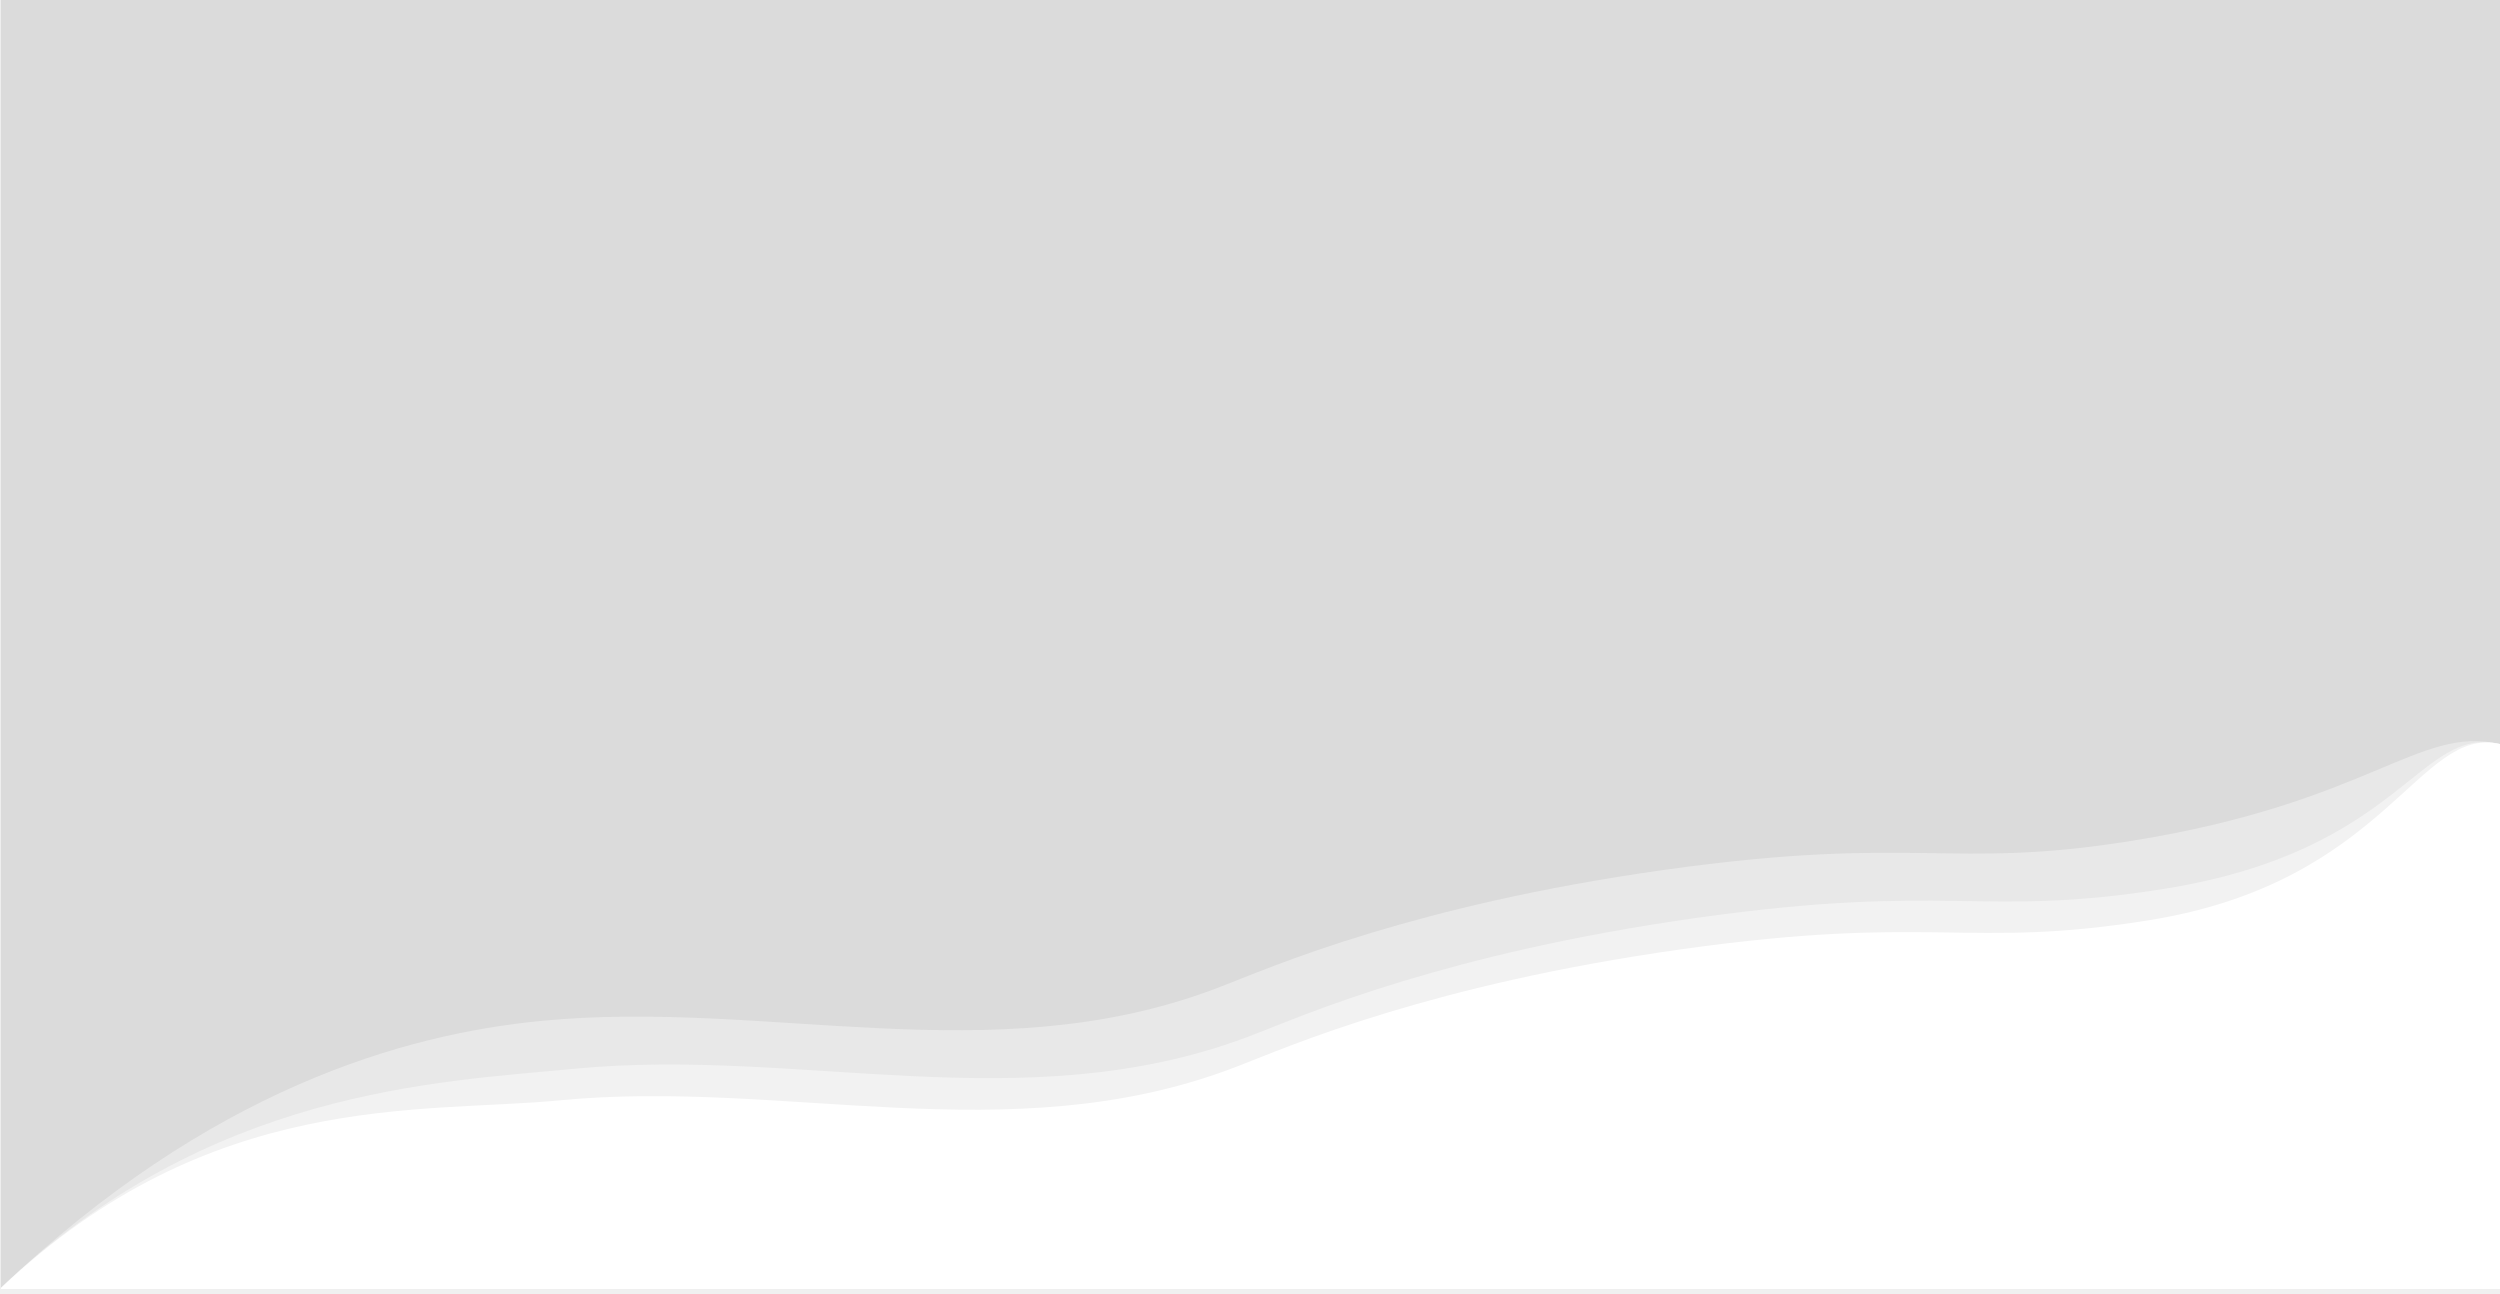
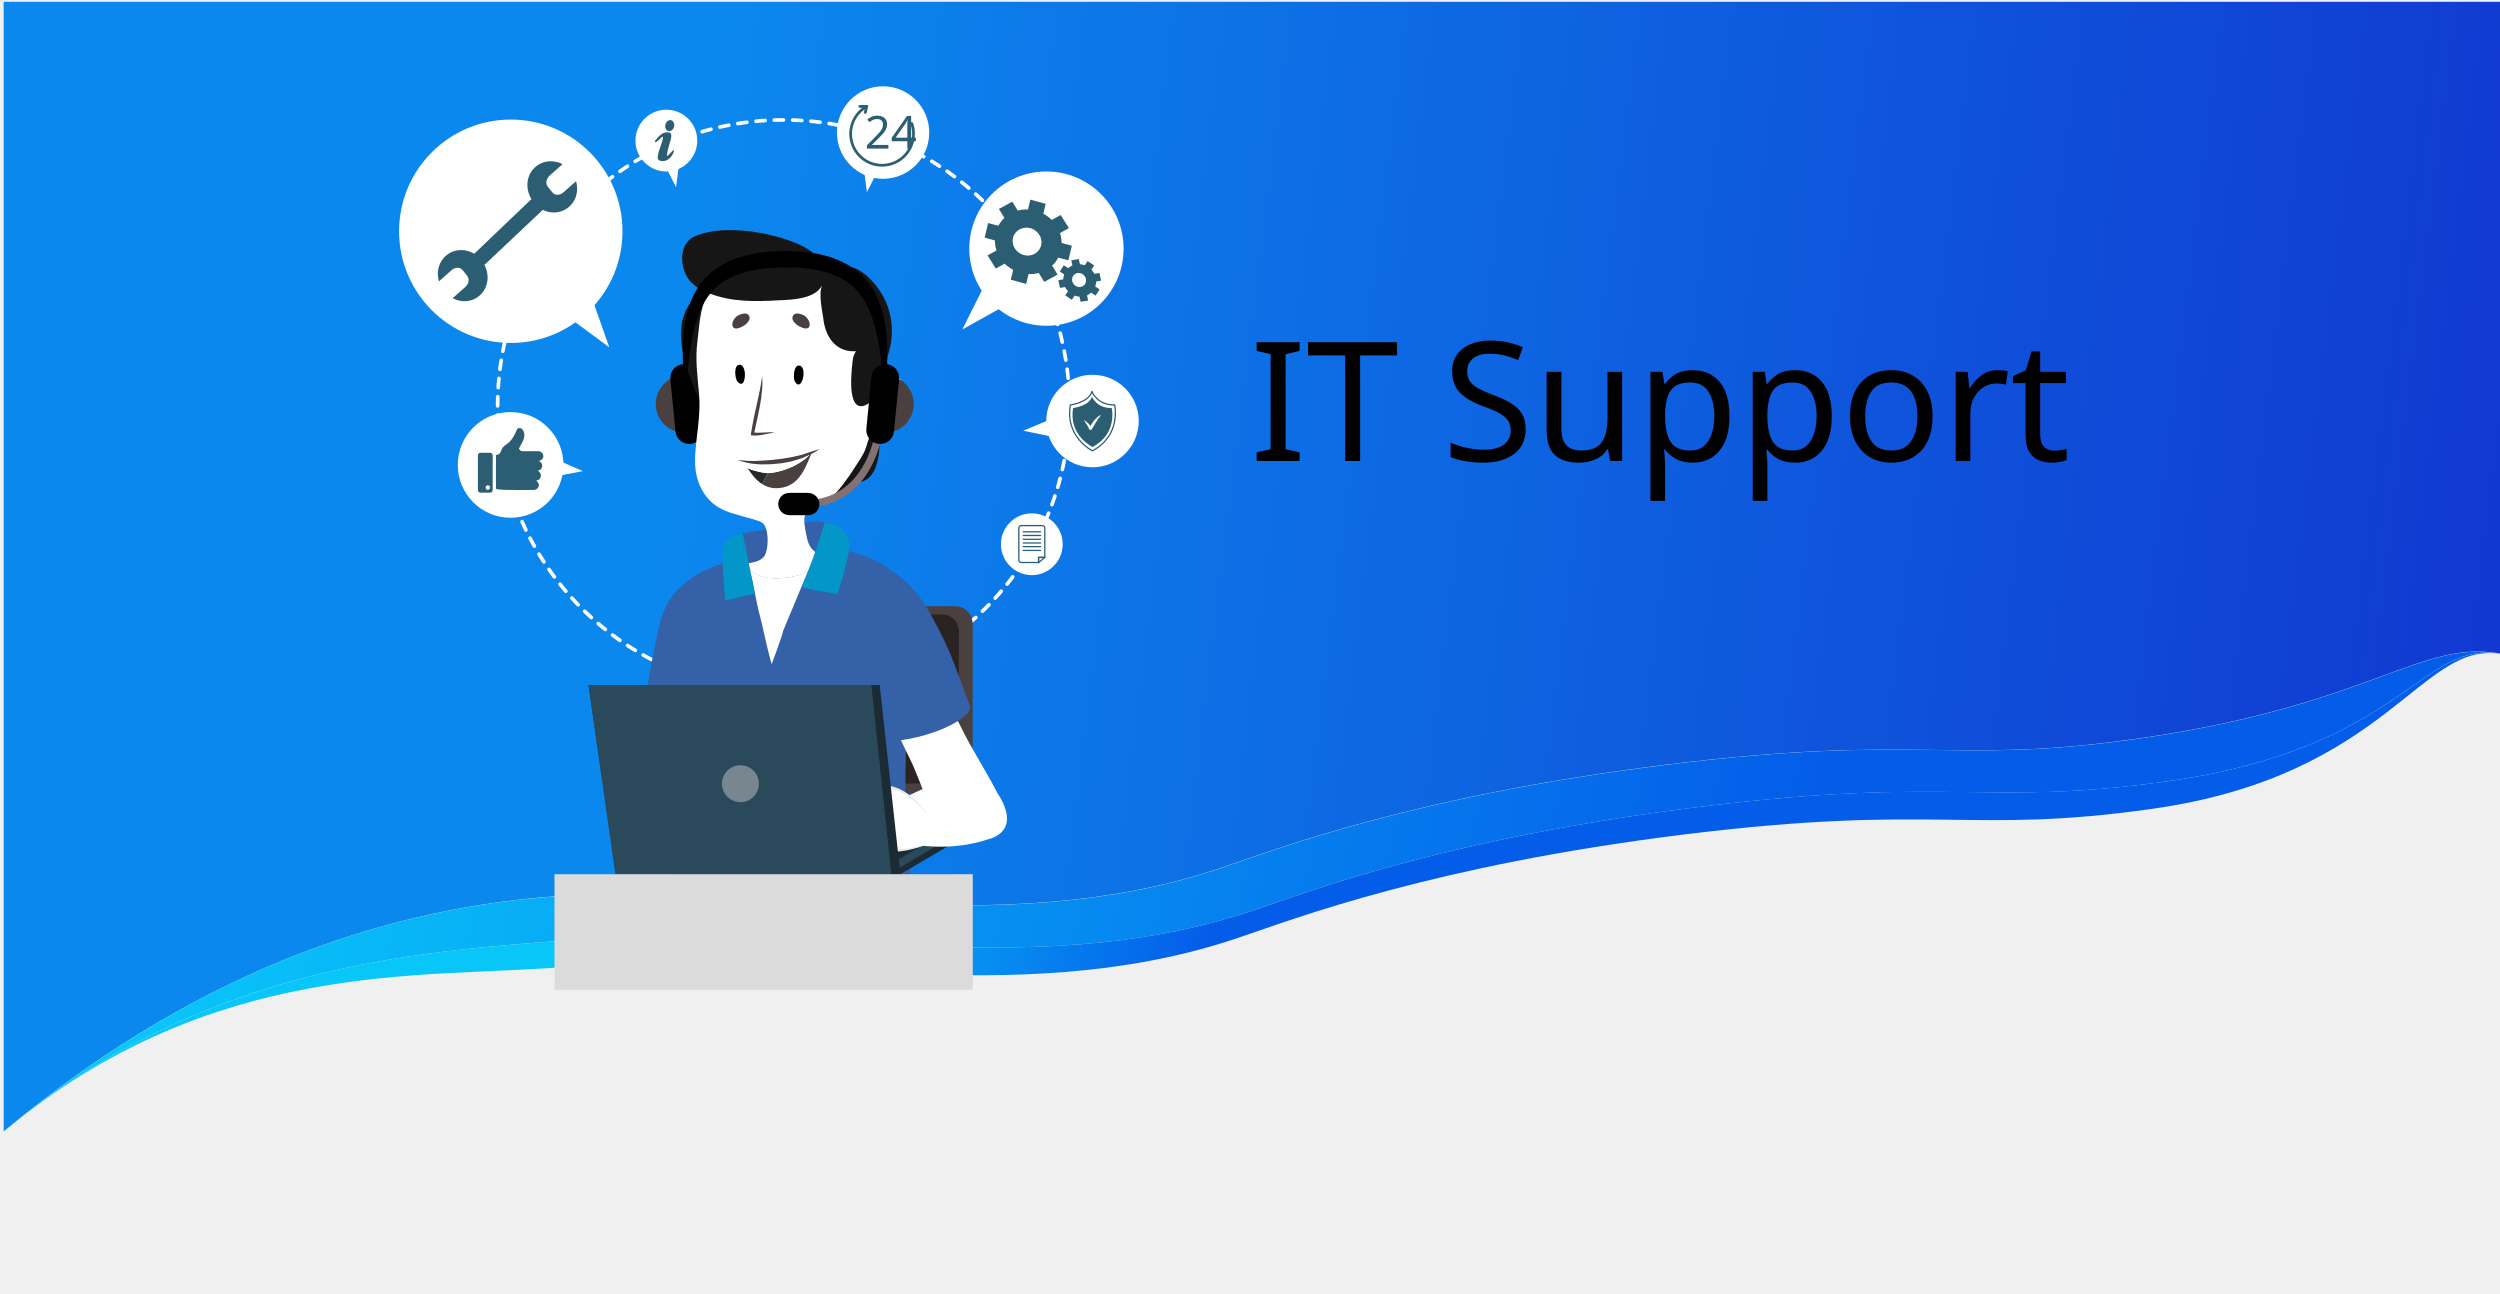
<svg xmlns="http://www.w3.org/2000/svg" version="1.1" id="Layer_1" x="0px" y="0px" viewBox="0 0 1367.5 707.4" style="enable-background:new 0 0 1367.5 707.4;" xml:space="preserve">
  <style type="text/css">
- 	.st0{fill:#DBDBDB;}
- 	.st1{fill:#E8E8E8;}
- 	.st2{fill:#F2F2F2;}
+ 	.st0{fill:url(#SVGID_1_);}
+ 	.st1{fill:url(#SVGID_2_);}
+ 	.st2{fill:url(#SVGID_3_);}
	.st3{fill:#FFFFFF;}
+ 	.st4{fill:none;stroke:#FFFFFF;stroke-width:2;stroke-linecap:round;stroke-linejoin:round;stroke-dasharray:5.014,5.014;}
+ 	.st5{fill:#4A4040;}
+ 	.st6{fill:#2B2222;}
+ 	.st7{fill:#161616;}
+ 	.st8{fill:#3461A8;}
+ 	.st9{fill:#0396C8;}
+ 	.st10{fill:#282828;}
+ 	.st11{fill:none;stroke:#847272;stroke-width:4;stroke-miterlimit:10;}
+ 	.st12{fill:#1A2B34;}
+ 	.st13{fill:#2A4A5B;}
+ 	.st14{fill:#E8E8E8;}
+ 	.st15{fill:#77868F;}
+ 	.st16{fill:#2C5E73;}
+ 	.st17{font-family:'ArialMT';}
+ 	.st18{font-size:24.905px;}
+ 	.st19{fill:none;stroke:#2C5E73;stroke-width:1.5;stroke-linecap:round;stroke-linejoin:round;stroke-miterlimit:10;}
+ 	.st20{fill:none;stroke:#2C5E73;stroke-width:0.7;stroke-linecap:round;stroke-linejoin:round;stroke-miterlimit:10;}
+ 	.st21{fill:#DBDBDB;}
+ 	.st22{font-family:'MyriadPro-Regular';}
+ 	.st23{font-size:91px;}
</style>
-   <rect x="0.5" class="st0" width="1367" height="705.2" />
-   <path class="st1" d="M1367.5,705.2V407c-44.6-10.4-71.1,32.1-201.8,53c-99.9,16-117-3.6-255.2,15.8c-70.2,9.9-122,22.9-160.2,34.4  c-44.3,13.4-68.9,24.4-86.5,31c-121.8,45.6-244.4,5.3-367.4,17.2c-75.7,7.3-181.6,37.4-295.8,146c-0.2,0.2-0.3,0.4-0.5,0.7H1367.5z" />
-   <path class="st2" d="M1367.5,705.2V407c-44.6-10.4-53,58.3-183.7,79.2c-99.9,16-117-3.6-255.2,15.8c-70.2,9.9-122,22.9-160.2,34.4  c-44.3,13.4-68.9,24.4-86.5,31c-121.8,45.6-244.4,5.3-367.4,17.2c-75.7,7.3-199.8,11.2-314,119.8c-0.1,0.2-0.2,0.4-0.3,0.7H1367.5z" />
+   <linearGradient id="SVGID_1_" gradientUnits="userSpaceOnUse" x1="1541.791" y1="291.992" x2="361.791" y2="437.992" gradientTransform="matrix(1 0 0 -1 0 707.8898)">
+     <stop offset="0" style="stop-color:#122ACC" />
+     <stop offset="1" style="stop-color:#0B88EE" />
+   </linearGradient>
+   <path class="st0" d="M2,1v617.9c0,0,0.1,0,0.1-0.1l0,0c114.2-95.2,220.1-121.6,295.8-128.1c123-10.4,245.6,24.9,367.4-15.1  c17.6-5.8,42.2-15.4,86.5-27.2c38.2-10.1,90-21.5,160.2-30.2c138.2-17,155.3,0.2,255.2-13.9c130.7-18.3,157.2-55.6,201.8-46.5V1H2z" />
+   <linearGradient id="SVGID_2_" gradientUnits="userSpaceOnUse" x1="1372.929" y1="56.162" x2="0.929" y2="382.162" gradientTransform="matrix(1 0 0 -1 0 707.8898)">
+     <stop offset="0.297" style="stop-color:#045DE9" />
+     <stop offset="0.913" style="stop-color:#09C6F9" />
+   </linearGradient>
+   <path class="st1" d="M1167.2,404.4c-99.9,14-117-3.2-255.2,13.9c-70.2,8.7-122,20.1-160.2,30.2c-44.3,11.8-68.9,21.4-86.5,27.2  c-121.8,40-244.4,4.6-367.4,15.1c-75.7,6.4-181.6,32.8-295.8,128.1l0,0c114.2-95.2,238.2-98.6,313.9-105.1  c123-10.4,245.6,24.9,367.4-15.1c17.6-5.8,42.2-15.4,86.5-27.2c38.2-10.1,90-21.5,160.2-30.2c138.2-17,155.3,0.2,255.2-13.9  c130.7-18.3,139.1-78.6,183.7-69.5C1324.4,348.8,1297.9,386.1,1167.2,404.4z" />
+   <linearGradient id="SVGID_3_" gradientUnits="userSpaceOnUse" x1="1318.387" y1="55.684" x2="120.387" y2="365.684" gradientTransform="matrix(1 0 0 -1 0 707.8898)">
+     <stop offset="0.544" style="stop-color:#045DE9" />
+     <stop offset="0.739" style="stop-color:#09C6F9" />
+   </linearGradient>
+   <path class="st2" d="M1185.3,427.4c-99.9,14-117-3.2-255.2,13.9c-70.2,8.7-122,20.1-160.2,30.2c-44.3,11.8-68.9,21.4-86.5,27.2  c-121.8,40-244.4,4.6-367.4,15.1c-75.7,6.5-199.7,9.9-313.9,105.1l0,0c114.2-95.2,229.6-83.5,305.3-89.9  c123-10.4,245.6,24.9,367.5-15.2c17.6-5.8,42.2-15.4,86.5-27.2c38.2-10.1,90-21.5,160.2-30.2c138.2-17,155.3,0.2,255.2-13.9  c130.7-18.3,147.6-93.7,192.2-84.5C1324.4,348.8,1316,409.1,1185.3,427.4z" />
+   <rect x="2" y="706.1" class="st3" width="1367" height="0.1" />
  <g>
-     <path class="st3" d="M1367.5,705.2V407c-44.6-10.4-61.5,75.5-192.2,96.4c-99.9,16-117-3.6-255.2,15.8   c-70.2,9.9-122,22.9-160.2,34.4c-44.3,13.4-68.9,24.4-86.5,31C551.5,630.3,428.9,590,306,601.9c-75.7,7.3-191.2-6-305.4,102.6   c-0.1,0.2-0.2,0.4-0.3,0.7H1367.5z" />
+     <g>
+       <ellipse class="st4" cx="428.6" cy="222" rx="156.4" ry="156.4" />
+     </g>
+     <g>
+       <path class="st5" d="M532,424c0,5.5-4.3,10.1-9.5,10.1h-108c-5.3,0-9.5-4.5-9.5-10.1v-82.3c0-5.5,4.3-10.1,9.5-10.1h108.1    c5.3,0,9.5,4.5,9.5,10.1L532,424L532,424z" />
+       <path class="st6" d="M524.5,419.5c0,5-4.1,9.1-9.1,9.1h-103c-5,0-9.1-4.1-9.1-9.1v-74.3c0-5,4.1-9.1,9.1-9.1h103    c5,0,9.1,4.1,9.1,9.1V419.5z" />
+     </g>
+     <path class="st5" d="M374.4,236.7c-8.7,0-15.7-7-15.7-15.7s7-15.7,15.7-15.7V236.7z" />
+     <path d="M369.5,236c0.4,4.2,4.1,7.2,8.3,6.8l0,0c4.2-0.4,7.2-4.1,6.8-8.3l-2.8-28.5c-0.4-4.2-4.1-7.2-8.3-6.8l0,0   c-4.2,0.4-7.2,4.1-6.8,8.3L369.5,236z" />
+     <path class="st7" d="M464.8,168.6c7.5,3.8,14.5,4.4,15.4,13.8c0.9,8.8,0.3,17.9-0.6,26.4c-0.9,11.3,9.4,56-12.3,55.1   c0.3,5-12.3,13.5-13.2,7.5c-6,1.6-9.1,4.1-14.5,0.9c-5.7-3.5-6-1.9-12.9-2.2c-17.3-0.6-27.7-15.4-34-29.6   c-9.1-21.1-35.2-62.6-8.5-81.2c5.7-3.8,13.8-6.6,20.5-7.5c13.2-1.3,24.2,6,37.1,7.2L464.8,168.6z" />
+     <path class="st8" d="M451.9,315.5c4.4-3.8,10.7-10.7,11.3-17.9c0.6-11.3-11-12.6-19.8-12.3c-8.8,0.3-17.9,2.5-26.4,4.7   c-6.3,1.3-17.3,0.9-20.1,7.9c-6.3,14.5,16.7,17.9,25.2,18.9L451.9,315.5z" />
+     <g>
+       <path class="st3" d="M420.8,316.1c8.7,1.1,26.2-1.9,30.9-11.5c1.3,0.6,2.7,1.2,4,2l-5.3,7.2c-5,14.8-6,79.9-29.6,78    c-17.9-1.6-19.5-56.6-19.5-71.7c0-5.7-0.3-9.1,5-11.3c0.7-0.3,1.5-0.5,2.3-0.7C410.3,312.7,413.1,315,420.8,316.1z" />
+       <path class="st3" d="M382.4,215.5c-0.9-10.1-2.2-18.9-0.9-28.9c1.3-10.1,1.3-22,8.8-29.6c6.9-6.6,16-7.9,24.9-7.5    c13.5,0.3,31.1,1.9,41.5,11.6c6.3,5.7,11.3,14.5,15.1,22c1.6,3.8,2.8,7.9,4.1,12c1.9,7.2,0,9.8-2.2,16.4c8.2-5.3,18.2-12,22,2.8    c1.3,5.3,0.3,12.9-4.7,16c-3.8,2.8-9.8,1.6-12.9,4.4c-2.8,2.5-3.8,9.8-5.7,13.2c-2.2,4.1-5,7.9-7.6,12    c-5.3,7.5-9.4,13.2-17.9,17.3c-4.7,2.2-6.3,1.9-6.9,6.3c-0.3,3.5,0.9,8.2,1.6,11.6c1.7,6.6,5.7,7.7,10.1,9.6    c-4.7,9.6-22.2,12.5-30.9,11.5c-7.7-1.1-10.5-3.5-12.2-7.9c3.6-0.8,7.4-1,9.7-4.4c2.2-3.8,2.5-15.1-1.3-17.9    c-2.2-1.6-9.8-3.1-12.6-4.1c-5-1.3-10.4-3.1-14.5-6.6c-7.5-6.6-10.1-15.7-9.7-25.5C380.8,238.4,383.4,227.1,382.4,215.5z" />
+     </g>
+     <path d="M439,207.7c0.9-2.7,0.8-6.8-1.2-7.6c-3.8-1.4-4.1,6.9-2.9,8.8C436.6,211.6,438.2,210.1,439,207.7z" />
+     <path d="M407.3,207c0.5-2.8-0.1-6.8-2.2-7.4c-4-0.9-3.2,7.4-1.7,9.1C405.5,211.2,406.9,209.6,407.3,207z" />
+     <path class="st8" d="M362.8,514.5c-1.5-5.8,6.5-108.3,6.5-111.2c-3.3-0.7-17.2-1.7-19.4-4.2c0,0,1.6-8.4,2.7-13.1   c1.8-13.1,4.6-28.7,7.5-41.5c4.4-21.5,16.9-30.2,37.3-37.2c3.3-1.1,6.6-2.5,9.8-3.3c4.4,9.8,5.4,20.4,7.9,30.6   c2.5,9.1,3.5,16.4,7,28.7c0.4-1.1,6.3-16.8,6.3-18.3l19.1-45.8c13.1,0,40.4,6.5,45.5,20.6c9,25.4-0.7,90,3.3,137   c1.8,21.1,4.4,43,3.6,64.1" />
+     <path class="st9" d="M438.6,321c2.3,1.4,19.5,3.9,19.5,3.9s7.7-23.4,6.5-28.4c-2.3-9.7-10.3-10.3-13.4-10.9   C451.1,285.6,443.3,311.5,438.6,321z" />
+     <path class="st9" d="M413,324.9c-4.8,0.8-10.9,2.2-16.3,3.6c-1-11.7-1-12.1-1.4-20.4c-0.2-3.4-0.5-9,1.7-11.8   c3.4-4,9.3-4.5,9.3-4.5L413,324.9z" />
+     <path class="st3" d="M500.2,343.1c9.1,17.8,16.4,36.9,25.5,54.7c6.4,13.2,14.6,25.1,21,38.3c5.5,10.9,5.9,19.6-8.2,22.8   c-25.5,5.9-31.9-25.1-40.1-42.4c-8.7-17.3-16-36-24.2-52.9L500.2,343.1z" />
+     <g>
+       <path class="st5" d="M427.2,257.5c5.6-1.5,12.6-5,16.6-9.9c0.1,0,0.2-0.1,0.3-0.1c-2.8,6.3-5.9,17-15.6,19.1    c-4.8,1.1-8.6,0.1-11.6-1.8c1-2.1,2-4.1,3.2-6.1C422.5,258.7,425,258.1,427.2,257.5z" />
+       <path class="st10" d="M408.8,255.9c1.2,0.7,2.6,1.2,4.3,1.6c1.7,0.4,3.4,0.9,5.1,1.1c0.6,0.1,1.3,0.1,1.9,0.1    c-1.2,2-2.2,4-3.2,6.1C413.4,262.6,410.9,259.1,408.8,255.9z" />
+       <path class="st3" d="M443.8,247.7c-3.9,4.9-11,8.4-16.6,9.9c-2.8,0.8-6,1.5-9,1.1c-1.7-0.2-3.4-0.8-5.1-1.1    c-1.7-0.4-3.1-1-4.3-1.6c-0.9-1.3-1.7-2.5-2.4-3.6C411.5,253.6,430.5,253.9,443.8,247.7z" />
+       <path class="st5" d="M448.3,245.6c0,0-0.7,0.2-1.9,0.6c-0.6,0.2-1.3,0.5-2.1,0.7c-0.8,0.3-1.8,0.5-2.8,0.9c-1,0.3-2.1,0.7-3.3,1.1    c-1.2,0.3-2.4,0.5-3.7,0.8c-1.3,0.4-2.6,0.5-4,0.8c-1.4,0.2-2.8,0.5-4.2,0.6c-1.4,0.2-2.8,0.3-4.2,0.5c-1.4,0.1-2.8,0.2-4.1,0.3    c-1.3,0.1-2.6,0.1-3.8,0.2c-1.2,0.1-2.4,0.1-3.4,0c-1.1,0-2,0-2.9-0.1s-1.6-0.1-2.3-0.2c-1.3-0.1-2-0.1-2-0.1s0.7,0.2,1.9,0.6    c0.6,0.2,1.4,0.4,2.2,0.6c0.9,0.3,1.9,0.4,2.9,0.6c1.1,0.2,2.3,0.3,3.5,0.4c1.3,0.1,2.6,0.2,3.9,0.1c1.4,0,2.8,0,4.2-0.1    c1.4-0.1,2.9-0.3,4.3-0.4c1.5-0.1,2.9-0.5,4.3-0.7s2.8-0.6,4.1-1c1.3-0.4,2.6-0.8,3.8-1.2c1.1-0.5,2.2-1,3.2-1.4    c1-0.5,1.9-0.9,2.7-1.3c0.8-0.4,1.4-0.8,2-1.1C447.7,246,448.3,245.6,448.3,245.6z" />
+     </g>
+     <g>
+       <path class="st7" d="M482.1,160.4c-3.8-6.2-10.6-13.7-18.4-14.8c-4.4-0.7-11.7-0.6-11.7-0.6s-6.2-6.5-10.3-8.9    c-14.7-8.6-46.2-14.4-62.3-6.5c-9.5,4.8-7.2,20.7,0.2,26.2c1,0.9,2.2,1.8,3.4,2.4c12,6.3,25.2,6.9,38.4,6.3    c7.9-0.6,23.9,0.3,28.3-8.5c-2.2,5.3,0.3,14.5,0.9,20.1c1.6,9.4,7.5,16.7,17.6,16c-0.6,0.9-1.3,2.5-1.6,3.8    c-0.6,4.4-4.4,32.1,7.9,25.2c5-3.1,6.3-14.8,8.2-19.8C489.3,189.3,490,173,482.1,160.4z" />
+     </g>
+     <g>
+       <path class="st5" d="M416.9,205.7c0.2,2.7,0.2,5.4-0.1,8.1c-0.2,2.7-0.6,5.4-1.1,8s-1,5.3-1.6,7.9l-1.7,7.8l-0.7-1    c1.9,0.3,3.9,0.2,5.9,0.1c2-0.1,4.1-0.3,6.1,0c-2,0.3-4,0.7-6,1.1c-2,0.4-4,0.7-6.2,0.5l-0.8-0.1l0.1-0.9c0.4-2.7,0.9-5.3,1.4-7.9    c0.5-2.6,1.1-5.2,1.7-7.8C415.1,216.2,416.2,211.1,416.9,205.7z" />
+     </g>
+     <g>
+       <path class="st8" d="M530.7,386.5c0,0-8.1-21.9-11.1-29.4c-3.5-8.1-7.9-16.4-12.2-24c-5.1-8.5-11.8-16.1-19.5-20.7    c0,0-9.2,1.5-12.8,5.1c-10.3,10-11.3,28.5-10,42.3c1,13,5.3,25.3,9.5,37.5c1.8,5.5,1,9.5,8,8.8c0.9-0.1,1.8-0.3,2.7-0.5    C508.2,404.6,531.7,393,530.7,386.5z" />
+     </g>
+     <g>
+       <g>
+         <g>
+           <g>
+             <path d="M374.8,216.6c-1-9.1-1.5-18.2-1.3-27.4c0.2-4.6,0.6-9.3,1.4-13.9c0.9-4.6,2.3-9.3,4.4-13.7c2.2-4.4,5.2-8.6,9-11.9       c3.8-3.4,8.2-5.9,12.8-7.7c9.2-3.6,18.9-4.6,28.2-4.7c4.7,0,9.4,0.3,14.2,0.9c4.7,0.7,9.5,1.8,14.1,3.7c4.6,1.8,9,4.4,12.8,7.8       c3.8,3.4,6.8,7.5,8.9,11.9c2.2,4.4,3.6,9.1,4.5,13.7c0.9,4.6,1.3,9.3,1.5,13.9c0.3,9.2-0.2,18.3-1.2,27.4       c-1-9.1-1.7-18.1-3.2-27c-1.5-8.8-3.6-17.5-7.8-24.7c-2.1-3.6-4.8-6.7-7.9-9.3c-3.1-2.5-6.7-4.5-10.6-5.8       c-3.9-1.4-8-2.3-12.3-2.8c-4.2-0.6-8.6-0.8-12.9-0.7c-4.4,0-8.7,0.2-13,0.8c-4.2,0.5-8.4,1.5-12.3,2.8       c-3.9,1.4-7.5,3.3-10.7,5.8c-3.1,2.5-5.8,5.6-7.9,9.2c-4.2,7.2-6.3,15.9-7.7,24.7C376.4,198.5,375.8,207.6,374.8,216.6z" />
+           </g>
+           <path class="st11" d="M482,228.6c0,0-2.3,47.1-42.6,47.1" />
+           <path d="M448.2,275.7c0,3.4-2.7,6.1-6.1,6.1h-10.3c-3.4,0-6.1-2.7-6.1-6.1l0,0c0-3.4,2.7-6.1,6.1-6.1h10.3      C445.4,269.7,448.2,272.4,448.2,275.7L448.2,275.7z" />
+           <path class="st5" d="M484.1,236.7c8.7,0,15.7-7,15.7-15.7s-7-15.7-15.7-15.7V236.7z" />
+           <path d="M489,236c-0.4,4.2-4.1,7.2-8.3,6.8l0,0c-4.2-0.4-7.2-4.1-6.8-8.3l2.8-28.5c0.4-4.2,4.1-7.2,8.3-6.8l0,0      c4.2,0.4,7.2,4.1,6.8,8.3L489,236z" />
+         </g>
+       </g>
+     </g>
+     <path class="st5" d="M401.7,179.5c-1.4-0.6-1.3-2.7-0.6-4.1c0.5-1,1.5-2.3,2.5-2.8c1.4-0.8,4.2-1.7,5.5-0.6c2,1.7,0.5,3.9-0.9,5.2   c-1.3,1.1-3.5,2.3-5.2,2.5C402.4,179.7,402,179.6,401.7,179.5z" />
+     <path class="st5" d="M441.8,179.5c1.4-0.6,1.3-2.7,0.6-4.1c-0.5-1-1.5-2.3-2.5-2.8c-1.4-0.8-4.2-1.7-5.5-0.6   c-2,1.7-0.5,3.9,0.9,5.2c1.3,1.1,3.5,2.3,5.2,2.5C441,179.7,441.5,179.6,441.8,179.5z" />
+     <g>
+       <g>
+         <polygon class="st12" points="337,478.2 389,455.6 530.9,451.8 530.9,455.6 492.5,478.2    " />
+         <polygon class="st13" points="337,474.4 389,451.8 530.9,451.8 492.5,474.4    " />
+         <polygon class="st12" points="347.2,474.9 392.7,455.1 516.9,455.1 483.3,474.9    " />
+       </g>
+       <g>
+         <path class="st3" d="M516.8,427.7c-2.3,0.8-4.4,1.5-6.1,1.9c-10.5,3.6-24.7,11.6-24.6,18c0.1,19.2,41,15.6,53.8,11.1     c0,0,19.1-2.8,5.8-24.6" />
+         <path class="st3" d="M516.8,427.7c-2,0.7-4,1.5-6.1,2.1l0,0c-3.6,1.4-7.1,3.1-10.4,4.9c-3.3,1.9-6.6,4-9.4,6.5     c-1.4,1.3-2.7,2.7-3.4,4.2c-0.4,0.8-0.6,1.5-0.5,2.4c0,0.9,0.2,1.8,0.4,2.6c1,3.5,3.9,6,7.3,7.5s7.1,2.3,10.9,2.8     s7.6,0.6,11.4,0.5c3.8-0.1,7.7-0.4,11.5-0.9s7.6-1.2,11.2-2.4h0.1h0.1c2.4-0.4,4.8-1.4,6.7-3s3.2-3.9,3.4-6.4     c0.3-2.5-0.2-5.1-1-7.5s-2-4.8-3.2-7c1.4,2.2,2.7,4.5,3.6,6.9c0.9,2.4,1.6,5.1,1.4,7.7c-0.1,1.3-0.4,2.7-1,3.9     c-0.6,1.2-1.5,2.3-2.5,3.2c-2.1,1.8-4.5,2.9-7.2,3.5h0.1c-3.7,1.3-7.6,2.1-11.4,2.8c-3.9,0.6-7.7,1-11.6,1.1     c-3.9,0.1-7.8,0-11.7-0.4c-3.9-0.5-7.8-1.3-11.5-3c-1.8-0.9-3.6-1.9-5.1-3.4c-1.5-1.4-2.6-3.3-3.2-5.3c-0.3-1-0.4-2.1-0.4-3.1     c-0.1-1.1,0.3-2.3,0.8-3.2c1-1.9,2.5-3.3,3.9-4.6c3-2.6,6.4-4.5,9.9-6.3c3.5-1.7,7.1-3.2,10.8-4.4l0,0l0,0     C512.7,428.8,514.7,428.2,516.8,427.7z" />
+       </g>
+       <g>
+         <path class="st3" d="M507.9,446.2c-7.8-10.9-23.3-23.3-35.6-10c-8.2,9.1-5.9,22.3,5,27.4c8.2,3.2,19.1,1.8,27.4-0.9     c1.4-0.5,2.7-0.9,4.1-1.4" />
+         <path class="st14" d="M507.9,446.2c-2.8-3.5-5.9-6.8-9.5-9.4c-3.5-2.7-7.6-4.8-11.8-5.4c-2.1-0.3-4.3-0.1-6.3,0.5     s-3.9,1.8-5.5,3.2c-3.3,2.8-5.6,6.7-6.2,10.9c-0.7,4.2,0.4,8.6,3,11.9c1.3,1.7,2.9,3.1,4.8,4.1c0.4,0.3,1,0.5,1.4,0.7     c0.5,0.2,1,0.4,1.5,0.5c1,0.3,2.1,0.6,3.2,0.8c4.3,0.8,8.8,0.7,13.2,0.2c2.2-0.3,4.4-0.7,6.6-1.2c1.1-0.3,2.2-0.6,3.2-0.9     l3.2-0.9c-2.1,0.8-4.2,1.6-6.3,2.3c-2.2,0.7-4.3,1.2-6.6,1.7c-4.5,0.8-9.1,1.1-13.6,0.4c-1.1-0.2-2.3-0.4-3.4-0.7     c-0.6-0.2-1.1-0.4-1.7-0.5c-0.7-0.3-1.1-0.5-1.6-0.8c-2.1-1.1-3.9-2.6-5.4-4.5c-3-3.7-4.3-8.7-3.5-13.4c0.8-4.7,3.4-9,7-12     c1.8-1.5,3.9-2.7,6.2-3.4c2.3-0.7,4.7-0.8,7-0.4c4.7,0.8,8.7,3.3,12.2,6.2C502.5,438.9,505.5,442.4,507.9,446.2z" />
+       </g>
+       <polygon class="st12" points="492.5,478.2 481.2,374.7 321.9,374.7 337,478.2   " />
+       <polygon class="st13" points="487.6,478.2 476.6,374.7 321.9,374.7 336.6,478.2   " />
+       <path class="st15" d="M394.9,428.7c0-5.6,4.5-10.1,10.1-10.1s10.1,4.5,10.1,10.1s-4.5,10.1-10.1,10.1    C399.4,438.7,394.9,434.2,394.9,428.7z" />
+     </g>
+     <path class="st3" d="M530.2,136c0-23.3,18.9-42.2,42.2-42.2s42.2,18.9,42.2,42.2s-18.9,42.2-42.2,42.2   C549.1,178.2,530.2,159.3,530.2,136z" />
+     <path class="st3" d="M457.8,72.5c0-13.9,11.3-25.3,25.2-25.3c13.9,0,25.3,11.3,25.3,25.3S497,97.8,483,97.8   C469.1,97.8,457.8,86.5,457.8,72.5z" />
+     <path class="st3" d="M572.3,230.3c0-13.9,11.3-25.3,25.3-25.3c13.9,0,25.3,11.3,25.3,25.3c0,13.9-11.3,25.3-25.3,25.3   S572.3,244.3,572.3,230.3z" />
+     <ellipse class="st3" cx="364.5" cy="76.9" rx="16.9" ry="16.9" />
+     <path class="st3" d="M547.5,297.7c0-9.3,7.6-16.9,16.9-16.9c9.3,0,16.9,7.6,16.9,16.9s-7.6,16.9-16.9,16.9S547.5,307,547.5,297.7z" />
+     <path class="st3" d="M250.4,254.3c0-16,13-28.9,28.9-28.9c16,0,28.9,13,28.9,28.9c0,16-13,28.9-28.9,28.9   C263.4,283.3,250.4,270.3,250.4,254.3z" />
+     <ellipse class="st3" cx="279.4" cy="126.5" rx="61.1" ry="61.1" />
+     <g>
+       <path class="st16" d="M365.9,65.8c0.8-0.3,1.8,0,2.3,0.7c1.2,1.6,0.6,4.3-1.3,5.1c-0.8,0.4-1.9,0.1-2.4-0.6    C363.2,69.4,364,66.5,365.9,65.8z" />
+       <path class="st16" d="M363.8,72.5c0.8-0.1,1.6-0.2,2.4,0c0.5,0.1,0.8,0.6,0.9,1.1c0.2,0.7,0.1,1.5-0.1,2.2c-0.6,2.6-1.5,5.1-2,7.7    c-0.1,0.5-0.2,1.1-0.1,1.6c0.1,0.3,0.5,0.1,0.6-0.1c0.9-0.8,1.6-1.8,2.5-2.6c0.2-0.1,0.4-0.3,0.6-0.2c0.1,0.4-0.1,0.9-0.2,1.3    c-0.7,1.6-1.7,3-3.2,3.9c-1.2,0.7-2.6,0.8-3.9,0.6c-0.5-0.1-0.9-0.4-1.2-0.7c-0.4-0.4-0.3-1-0.3-1.5c0.1-0.9,0.2-1.8,0.5-2.7    c0.7-2.5,1.8-4.8,2.3-7.3c0-0.3,0.2-0.8-0.2-1c-0.3,0-0.6,0.2-0.8,0.5c-0.6,0.7-1.3,1.4-2.1,2c-0.3,0.3-0.7,0.5-1.2,0.5    c-0.1-0.3,0-0.7,0.2-1c0.9-1.1,1.8-2.2,2.9-3.1C362.2,73.1,363,72.6,363.8,72.5z" />
+     </g>
+     <path class="st16" d="M247.6,163.1l7-6.2c1.9-1.7,2.3-4.4,0.9-6.1l-2.5-3.1c-1.4-1.7-4-1.6-5.9,0l-7,6.2l0,0   c-1.3-4.4-0.5-9.3,2.6-12.8c4.2-4.8,11.1-5.6,16.7-2.3l31.3-29.9c-3.2-5.2-3-11.9,1-16.4c4-4.6,10.6-5.5,16-2.7c0,0-0.1,0-0.1,0.1   l-7,6.2c-1.9,1.7-2.3,4.4-0.9,6.1l2.5,3.1c1.4,1.7,4,1.6,5.9,0l7-6.2l0,0c1.3,4.4,0.5,9.3-2.6,12.8c-3.9,4.5-10.3,5.5-15.6,2.9   L265,144.9c2.7,5.1,2.3,11.3-1.5,15.6C259.5,165.1,252.9,166,247.6,163.1C247.5,163.1,247.6,163.1,247.6,163.1z" />
+     <polygon class="st3" points="310.8,173.4 333.3,190 322,158  " />
+     <polygon class="st3" points="574.1,238.6 559.7,235.6 576.2,228.7  " />
+     <polygon class="st3" points="291.4,262.9 318.8,257.7 287.7,244.1  " />
+     <polygon class="st3" points="550.8,166.6 526.4,180.2 541.6,149.8  " />
+     <polygon class="st3" points="364.3,91.6 369.8,102.4 371.7,87.8  " />
+     <polygon class="st3" points="479.7,94.2 474.2,105.1 472.3,90.5  " />
+     <g>
+       <g>
+         <g>
+           <path class="st16" d="M575.5,145.3l3,4.9l-7.3,4l-3-4.9c-1.8,0.5-3.7,0.7-5.6,0.6l-1.3,5.4l-8.4-2.3l1.3-5.4      c-1.1-0.6-2.2-1.3-3.2-2.1c-0.5-0.4-1-0.8-1.4-1.3l-4.9,2.7l-4.5-7.2l4.9-2.7c-0.6-1.8-0.9-3.6-0.9-5.5l-5.6-1.5l1.9-8l5.6,1.5      c0.9-1.6,2-3.1,3.3-4.3l-3-4.9l7.3-4l3,4.9c1.8-0.5,3.7-0.7,5.6-0.6l1.3-5.4l8.4,2.3l-1.3,5.4c1.1,0.6,2.2,1.3,3.2,2.1      c0.5,0.4,1,0.8,1.4,1.3l4.9-2.7l4.5,7.2l-4.9,2.7c0.6,1.7,0.9,3.6,0.9,5.4l5.6,1.5l-1.9,8l-5.6-1.5      C578,142.6,576.9,144.1,575.5,145.3z M560,139.5c4.2,1.2,8.5-1.2,9.5-5.3c0.7-2.9-0.5-5.9-2.8-7.8c-0.9-0.7-1.9-1.3-3.1-1.6      c-4.2-1.1-8.5,1.2-9.5,5.3c-0.7,2.9,0.5,5.9,2.8,7.8C557.8,138.6,558.8,139.2,560,139.5" />
+         </g>
+       </g>
+       <g>
+         <g>
+           <path class="st16" d="M594.6,161.6l0.6,2.8l-4.1,0.7l-0.6-2.8c-0.9-0.1-1.8-0.3-2.7-0.6l-1.5,2.3l-3.6-2.4l1.5-2.3      c-0.4-0.5-0.8-1-1.2-1.5c-0.2-0.3-0.3-0.6-0.5-0.8l-2.7,0.5l-0.9-4.2l2.7-0.5c0-0.9,0.2-1.8,0.5-2.7l-2.4-1.6l2.2-3.4l2.4,1.6      c0.7-0.6,1.4-1.1,2.3-1.5l-0.6-2.8l4.1-0.7l0.6,2.8c0.9,0.1,1.8,0.3,2.7,0.6l1.5-2.3l3.6,2.4l-1.5,2.3c0.4,0.5,0.8,1,1.2,1.5      c0.2,0.3,0.3,0.6,0.5,0.8l2.7-0.5l0.9,4.2l-2.7,0.5c0,0.9-0.2,1.8-0.5,2.7l2.4,1.6l-2.2,3.4l-2.4-1.6      C596.1,160.7,595.4,161.2,594.6,161.6z M588.2,156.3c1.8,1.2,4.2,0.8,5.3-0.9c0.8-1.3,0.8-2.9,0-4.1c-0.3-0.5-0.7-0.9-1.2-1.3      c-1.8-1.2-4.2-0.8-5.3,0.9c-0.8,1.3-0.8,2.9,0,4.1C587.3,155.5,587.7,155.9,588.2,156.3" />
+         </g>
+       </g>
+     </g>
+     <g>
+       <path class="st16" d="M282.7,235.1c0.4-1,1.6-1.2,2.5-0.7c1.3,1,1.8,2.7,1.6,4.2c-0.3,2.5-1.8,4.6-3,6.8c0.5,0.6,0.9,1.3,1.7,1.4    c3,0,6,0,9,0c1.5,0,2.9,1.4,2.7,2.9c-0.1,1.3-1.3,2.3-2.5,2.5c0.8,0.3,1.4,0.9,1.7,1.6c0.7,1.6-0.6,3.8-2.5,3.6    c1.6,0.5,2.5,2.6,1.6,4.1c-0.5,0.9-1.4,1.3-2.3,1.4c1.1,0.6,1.9,2,1.4,3.3c-0.4,1.1-1.5,1.8-2.6,1.8c-5.7,0-11.4,0.1-17.1-0.1    c-1.2-0.1-2.5-0.1-3.6-0.5c-0.1-6.1,0-12.2,0-18.4c0.6-0.3,1.3-0.4,1.9-0.8c0.9-1,1.1-2.4,1.8-3.4c1.1-1.3,2.7-2,3.9-3.3    C280.5,239.8,281.7,237.5,282.7,235.1z" />
+       <g>
+         <path class="st16" d="M262.5,247.7c1.9-0.1,3.7,0,5.6,0c0.8,0,1.5,0.7,1.4,1.5c0,6.3,0,12.5,0,18.8c0.1,0.8-0.6,1.5-1.4,1.5     c-1.8,0-3.5,0-5.3,0c-0.8,0-1.4-0.7-1.4-1.5c0-6.2,0-12.4,0-18.6C261.4,248.6,261.8,247.8,262.5,247.7z M266.5,265.5     c-1.5,0.4-0.9,2.8,0.6,2.4C268.7,267.5,268,265,266.5,265.5z" />
+       </g>
+     </g>
+     <g>
+       <text transform="matrix(1 0 0 1 473.0063 81.2871)" class="st16 st17 st18">24</text>
+       <g>
+         <path class="st19" d="M470.3,58.2h3.8c-5.2,2.9-8.8,8.5-8.8,15c0,9.5,7.7,17.2,17.2,17.2s17.2-7.7,17.2-17.2c0-2-0.3-3.9-1-5.7" />
+         <line class="st19" x1="474.1" y1="58.2" x2="473.3" y2="61.5" />
+       </g>
+     </g>
+     <g>
+       <path class="st16" d="M587,223.2c0,0,8.9-1.1,10.3-6.3c0,0,2.3,6.4,10.8,6.3c0,0,3.4,14-10.5,21.3    C597.6,244.5,584.4,238.2,587,223.2z" />
+       <path class="st20" d="M585.5,221.5c0,0,10.2-1.3,11.8-7.4c0,0,2.6,7.5,12.4,7.4c0,0,3.9,16.4-12.1,25.1    C597.6,246.6,582.4,239.2,585.5,221.5z" />
+       <g>
+         <path class="st3" d="M592.8,229.7c0.9,0.5,1.7,1.2,2.5,1.9c0.7,0.7,1.4,1.5,1.9,2.6l-1.3-0.1c0.4-0.7,0.8-1.4,1.2-2.1     c0.4-0.7,0.9-1.4,1.4-2c1.1-1.3,2.3-2.5,3.9-3.1c-1.1,1.3-2,2.5-2.8,3.9l-1.2,2c-0.4,0.7-0.8,1.4-1.3,2.1l0,0     c-0.2,0.3-0.6,0.4-1,0.2c-0.1-0.1-0.2-0.2-0.3-0.4c-0.3-0.8-0.8-1.7-1.4-2.5L592.8,229.7z" />
+       </g>
+     </g>
+     <g>
+       <line class="st20" x1="559.7" y1="290.9" x2="569.2" y2="290.9" />
+       <line class="st20" x1="559.7" y1="292.9" x2="569.2" y2="292.9" />
+       <line class="st20" x1="559.7" y1="295" x2="569.2" y2="295" />
+       <line class="st20" x1="559.7" y1="297" x2="569.2" y2="297" />
+       <line class="st20" x1="559.7" y1="299" x2="569.2" y2="299" />
+       <line class="st20" x1="559.7" y1="301.1" x2="569.2" y2="301.1" />
+       <g>
+         <path class="st20" d="M571.5,304.9v-16.1c0-0.7-0.6-1.3-1.3-1.3h-11.6c-0.7,0-1.3,0.6-1.3,1.3v17.6c0,0.7,0.6,1.3,1.3,1.3h9.5     v-2.8H571.5z" />
+         <polygon class="st20" points="568.1,304.9 568.1,307.8 571.5,304.9    " />
+       </g>
+     </g>
+     <rect x="303.3" y="478.2" class="st21" width="228.8" height="63.2" />
  </g>
+   <text transform="matrix(1 0 0 1 683.75 252.1672)" class="st22 st23">IT Support</text>
</svg>
